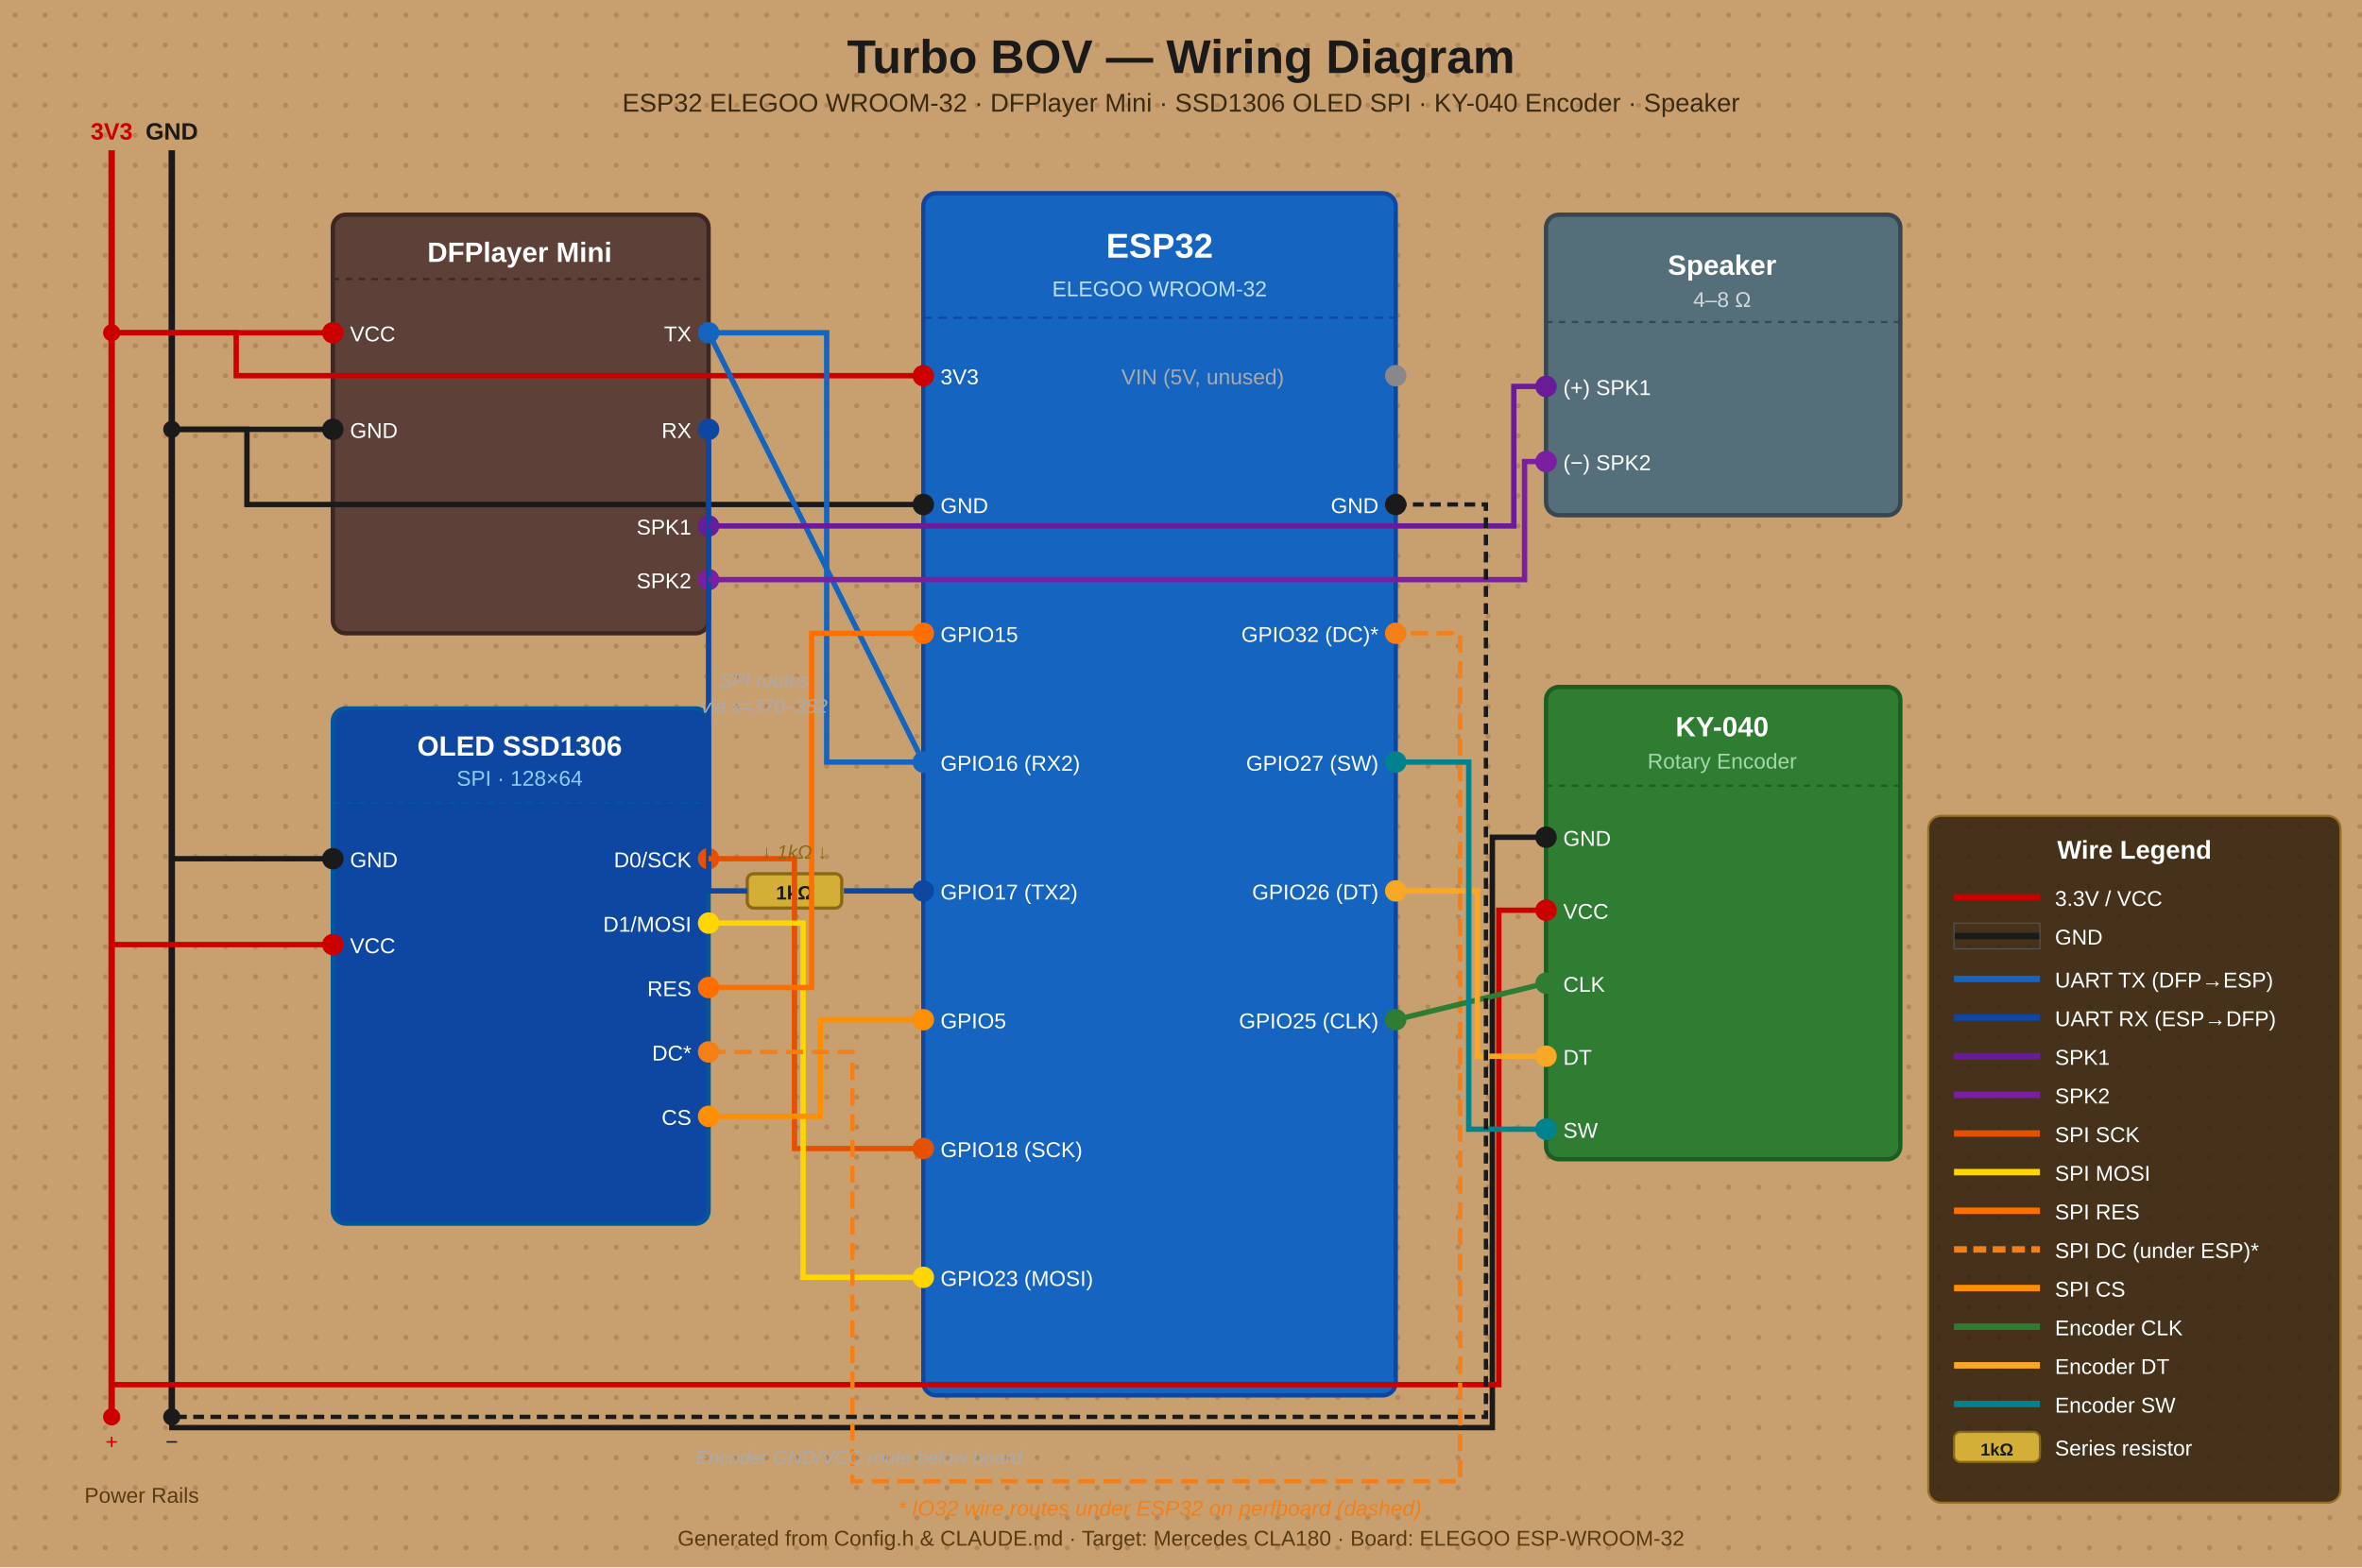
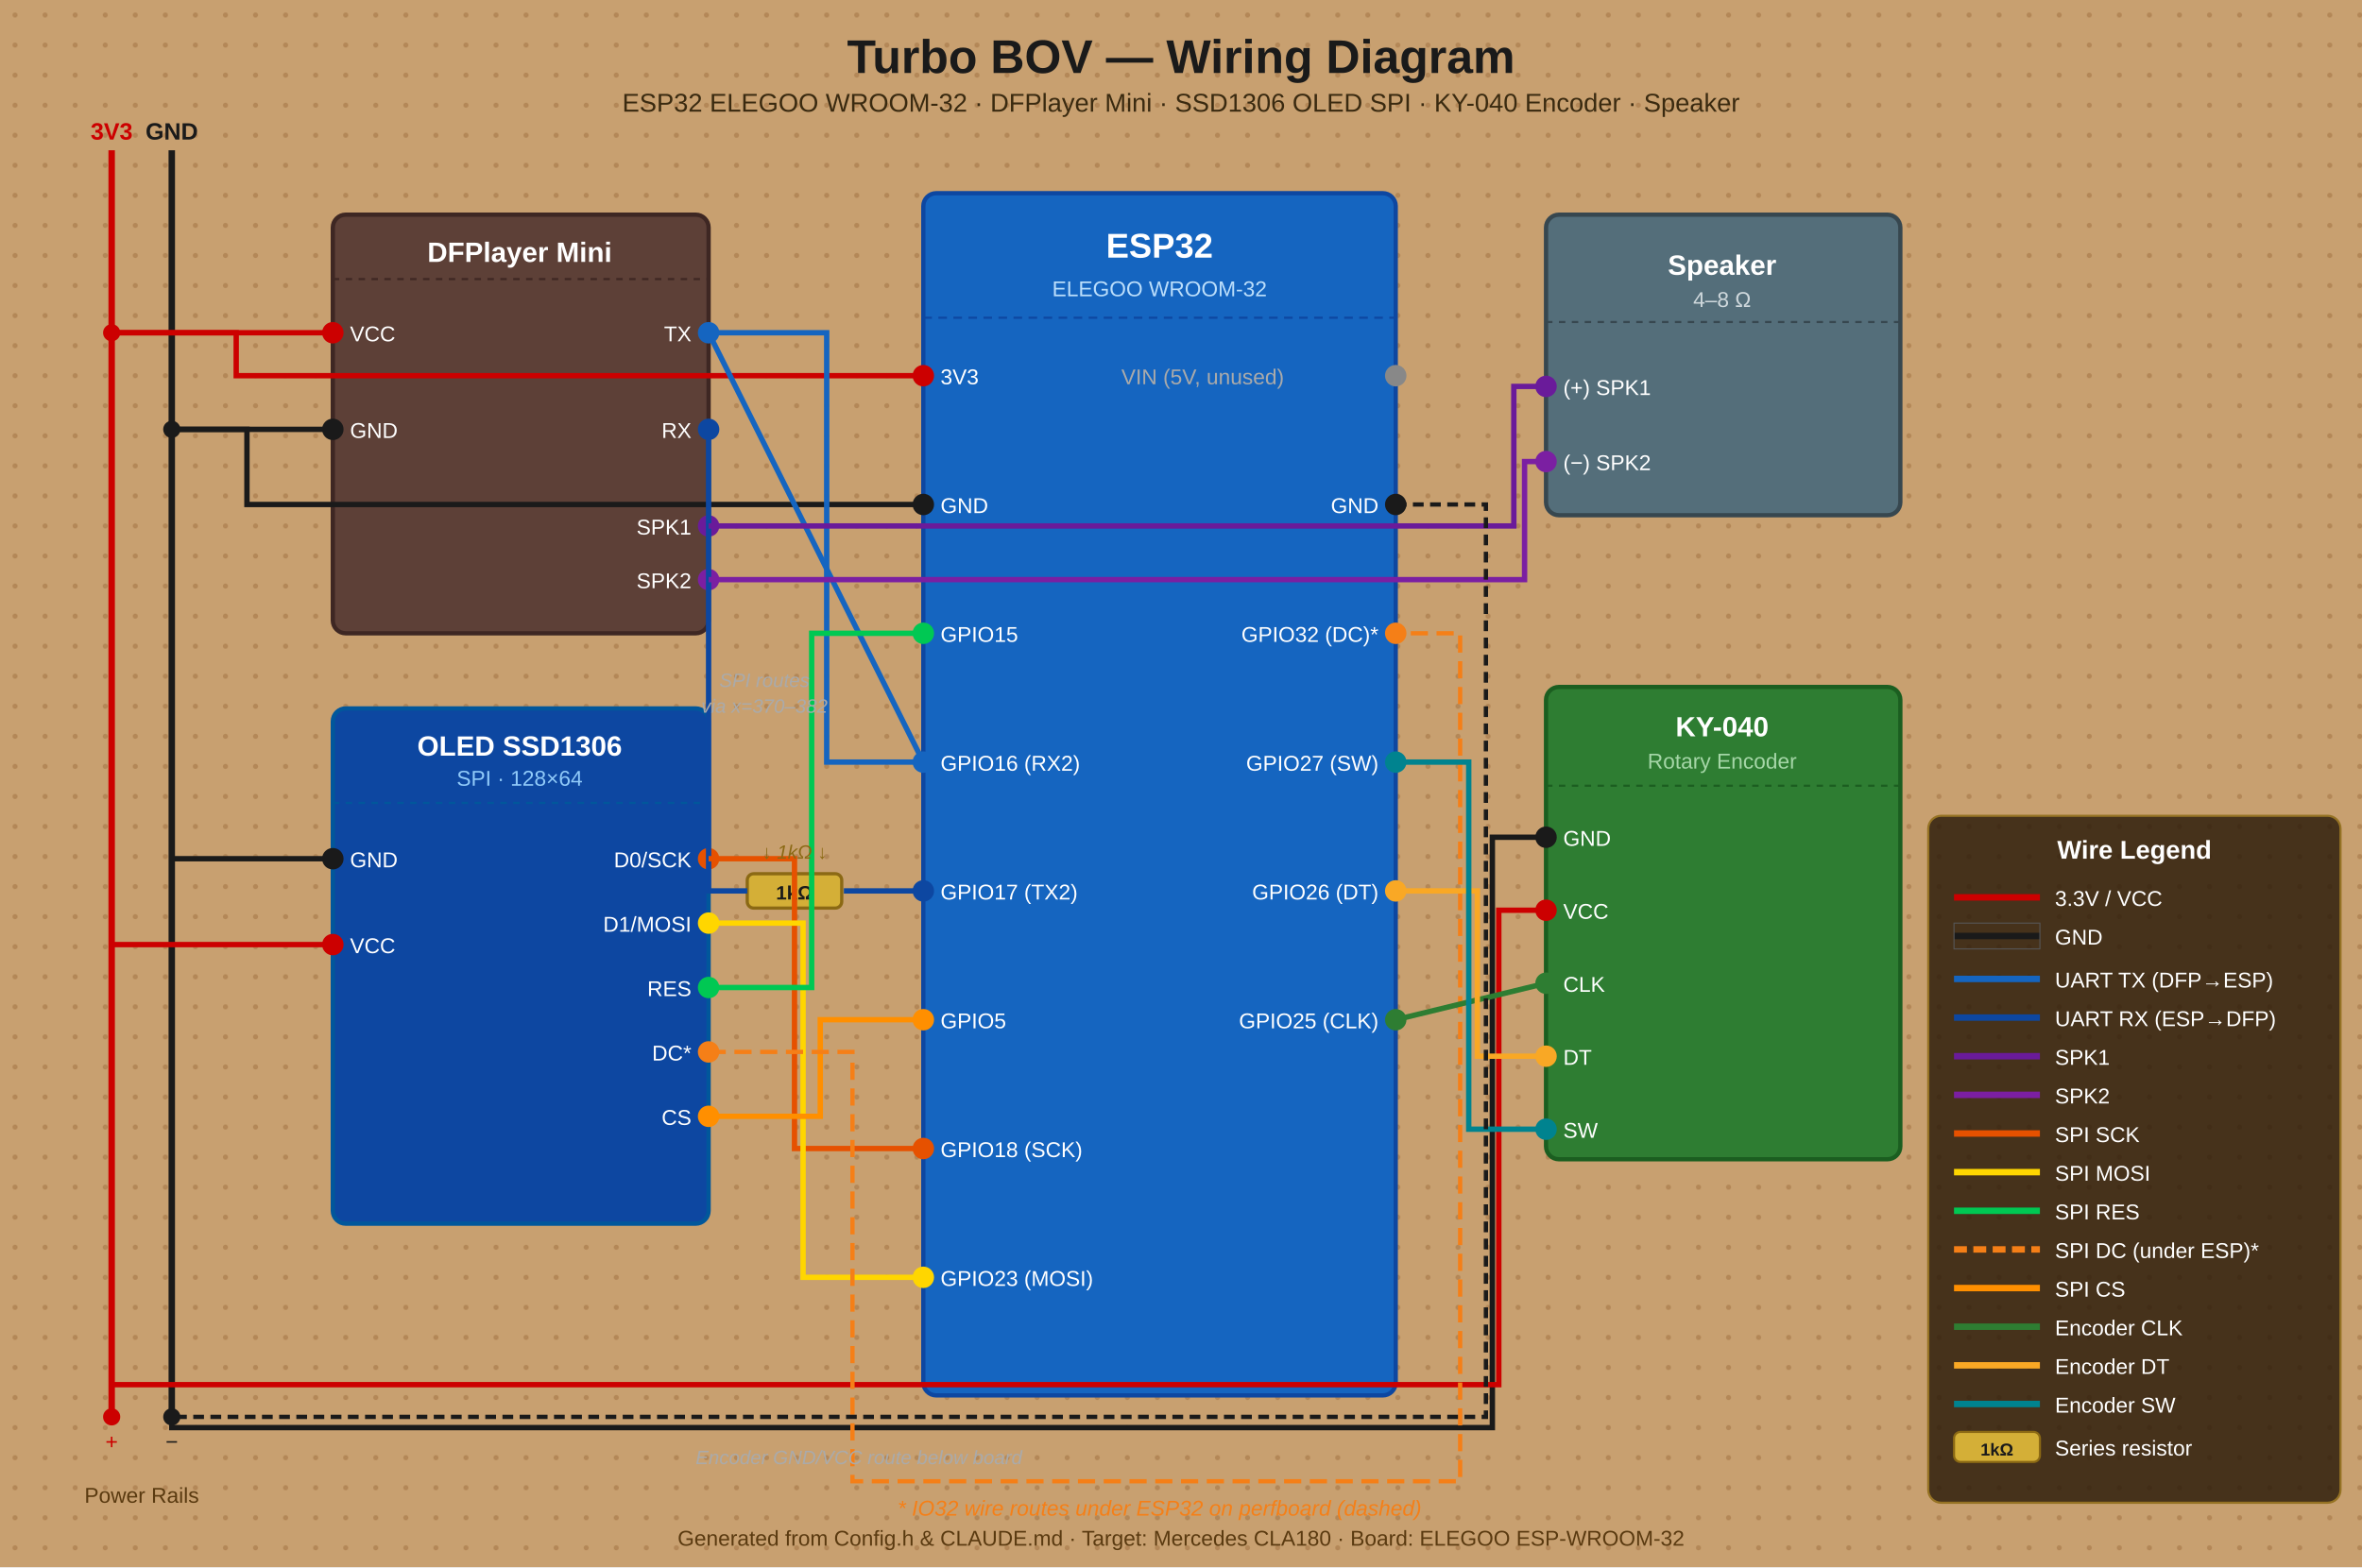
<svg xmlns="http://www.w3.org/2000/svg" viewBox="0 0 1100 730" width="1100" height="730" font-family="Arial, sans-serif">
  <rect width="1100" height="730" fill="#C8A070" />
  <defs>
    <pattern id="dots" x="0" y="0" width="14" height="14" patternUnits="userSpaceOnUse">
      <circle cx="7" cy="7" r="1.2" fill="#A07040" opacity="0.5" />
    </pattern>
  </defs>
  <rect width="1100" height="730" fill="url(#dots)" />
  <text x="550" y="34" text-anchor="middle" font-size="22" font-weight="bold" fill="#1A1A1A">Turbo BOV — Wiring Diagram</text>
  <text x="550" y="52" text-anchor="middle" font-size="12" fill="#3A2A10">ESP32 ELEGOO WROOM-32 · DFPlayer Mini · SSD1306 OLED SPI · KY-040 Encoder · Speaker</text>
  <line x1="52" y1="70" x2="52" y2="660" stroke="#CC0000" stroke-width="3" />
  <text x="52" y="65" text-anchor="middle" font-size="11" font-weight="bold" fill="#CC0000">3V3</text>
  <text x="52" y="675" text-anchor="middle" font-size="10" fill="#CC0000">+</text>
  <line x1="80" y1="70" x2="80" y2="660" stroke="#1A1A1A" stroke-width="3" />
  <text x="80" y="65" text-anchor="middle" font-size="11" font-weight="bold" fill="#1A1A1A">GND</text>
  <text x="80" y="675" text-anchor="middle" font-size="10" fill="#1A1A1A">−</text>
  <text x="66" y="700" text-anchor="middle" font-size="10" fill="#5A3A10">Power Rails</text>
  <rect x="430" y="90" width="220" height="560" rx="6" fill="#1565C0" stroke="#0D47A1" stroke-width="2" />
  <text x="540" y="120" text-anchor="middle" font-size="16" font-weight="bold" fill="white">ESP32</text>
  <text x="540" y="138" text-anchor="middle" font-size="10" fill="#BBDEFB">ELEGOO WROOM-32</text>
  <line x1="430" y1="148" x2="650" y2="148" stroke="#0D47A1" stroke-width="1" stroke-dasharray="4,3" />
  <circle cx="430" cy="175" r="5" fill="#CC0000" />
  <text x="438" y="179" font-size="10" fill="white">3V3</text>
  <circle cx="430" cy="235" r="5" fill="#1A1A1A" />
  <text x="438" y="239" font-size="10" fill="white">GND</text>
-   <circle cx="430" cy="295" r="5" fill="#FF6F00" />
+   <circle cx="430" cy="295" r="5" fill="#00C853" />
  <text x="438" y="299" font-size="10" fill="white">GPIO15</text>
  <circle cx="430" cy="355" r="5" fill="#1565C0" />
  <text x="438" y="359" font-size="10" fill="white">GPIO16 (RX2)</text>
  <circle cx="430" cy="415" r="5" fill="#0D47A1" />
  <text x="438" y="419" font-size="10" fill="white">GPIO17 (TX2)</text>
  <circle cx="430" cy="475" r="5" fill="#FF8F00" />
  <text x="438" y="479" font-size="10" fill="white">GPIO5</text>
  <circle cx="430" cy="535" r="5" fill="#E65100" />
  <text x="438" y="539" font-size="10" fill="white">GPIO18 (SCK)</text>
  <circle cx="430" cy="595" r="5" fill="#FFD600" />
  <text x="438" y="599" font-size="10" fill="white">GPIO23 (MOSI)</text>
  <circle cx="650" cy="175" r="5" fill="#888888" />
  <text x="598" y="179" font-size="10" fill="#AAAAAA" text-anchor="end">VIN (5V, unused)</text>
  <circle cx="650" cy="235" r="5" fill="#1A1A1A" />
  <text x="642" y="239" font-size="10" fill="white" text-anchor="end">GND</text>
  <circle cx="650" cy="295" r="5" fill="#F57F17" />
  <text x="642" y="299" font-size="10" fill="white" text-anchor="end">GPIO32 (DC)*</text>
  <circle cx="650" cy="355" r="5" fill="#00838F" />
  <text x="642" y="359" font-size="10" fill="white" text-anchor="end">GPIO27 (SW)</text>
  <circle cx="650" cy="415" r="5" fill="#F9A825" />
  <text x="642" y="419" font-size="10" fill="white" text-anchor="end">GPIO26 (DT)</text>
  <circle cx="650" cy="475" r="5" fill="#2E7D32" />
  <text x="642" y="479" font-size="10" fill="white" text-anchor="end">GPIO25 (CLK)</text>
  <rect x="155" y="100" width="175" height="195" rx="6" fill="#5D4037" stroke="#3E2723" stroke-width="2" />
  <text x="242" y="122" text-anchor="middle" font-size="13" font-weight="bold" fill="white">DFPlayer Mini</text>
  <line x1="155" y1="130" x2="330" y2="130" stroke="#3E2723" stroke-width="1" stroke-dasharray="3,3" />
  <circle cx="155" cy="155" r="5" fill="#CC0000" />
  <text x="163" y="159" font-size="10" fill="white">VCC</text>
  <circle cx="155" cy="200" r="5" fill="#1A1A1A" />
  <text x="163" y="204" font-size="10" fill="white">GND</text>
  <circle cx="330" cy="155" r="5" fill="#1565C0" />
  <text x="322" y="159" font-size="10" fill="white" text-anchor="end">TX</text>
  <circle cx="330" cy="200" r="5" fill="#0D47A1" />
  <text x="322" y="204" font-size="10" fill="white" text-anchor="end">RX</text>
  <circle cx="330" cy="245" r="5" fill="#6A1B9A" />
  <text x="322" y="249" font-size="10" fill="white" text-anchor="end">SPK1</text>
  <circle cx="330" cy="270" r="5" fill="#7B1FA2" />
  <text x="322" y="274" font-size="10" fill="white" text-anchor="end">SPK2</text>
  <rect x="155" y="330" width="175" height="240" rx="6" fill="#0D47A1" stroke="#01579B" stroke-width="2" />
  <text x="242" y="352" text-anchor="middle" font-size="13" font-weight="bold" fill="white">OLED SSD1306</text>
  <text x="242" y="366" text-anchor="middle" font-size="10" fill="#90CAF9">SPI · 128×64</text>
  <line x1="155" y1="374" x2="330" y2="374" stroke="#01579B" stroke-width="1" stroke-dasharray="3,3" />
  <circle cx="155" cy="400" r="5" fill="#1A1A1A" />
  <text x="163" y="404" font-size="10" fill="white">GND</text>
  <circle cx="155" cy="440" r="5" fill="#CC0000" />
  <text x="163" y="444" font-size="10" fill="white">VCC</text>
  <circle cx="330" cy="400" r="5" fill="#E65100" />
  <text x="322" y="404" font-size="10" fill="white" text-anchor="end">D0/SCK</text>
  <circle cx="330" cy="430" r="5" fill="#FFD600" />
  <text x="322" y="434" font-size="10" fill="white" text-anchor="end">D1/MOSI</text>
-   <circle cx="330" cy="460" r="5" fill="#FF6F00" />
+   <circle cx="330" cy="460" r="5" fill="#00C853" />
  <text x="322" y="464" font-size="10" fill="white" text-anchor="end">RES</text>
  <circle cx="330" cy="490" r="5" fill="#F57F17" />
  <text x="322" y="494" font-size="10" fill="white" text-anchor="end">DC*</text>
  <circle cx="330" cy="520" r="5" fill="#FF8F00" />
  <text x="322" y="524" font-size="10" fill="white" text-anchor="end">CS</text>
  <rect x="720" y="320" width="165" height="220" rx="6" fill="#2E7D32" stroke="#1B5E20" stroke-width="2" />
  <text x="802" y="343" text-anchor="middle" font-size="13" font-weight="bold" fill="white">KY-040</text>
  <text x="802" y="358" text-anchor="middle" font-size="10" fill="#A5D6A7">Rotary Encoder</text>
  <line x1="720" y1="366" x2="885" y2="366" stroke="#1B5E20" stroke-width="1" stroke-dasharray="3,3" />
  <circle cx="720" cy="390" r="5" fill="#1A1A1A" />
  <text x="728" y="394" font-size="10" fill="white">GND</text>
  <circle cx="720" cy="424" r="5" fill="#CC0000" />
  <text x="728" y="428" font-size="10" fill="white">VCC</text>
  <circle cx="720" cy="458" r="5" fill="#2E7D32" />
  <text x="728" y="462" font-size="10" fill="white">CLK</text>
  <circle cx="720" cy="492" r="5" fill="#F9A825" />
  <text x="728" y="496" font-size="10" fill="white">DT</text>
  <circle cx="720" cy="526" r="5" fill="#00838F" />
  <text x="728" y="530" font-size="10" fill="white">SW</text>
  <rect x="720" y="100" width="165" height="140" rx="6" fill="#546E7A" stroke="#37474F" stroke-width="2" />
  <text x="802" y="128" text-anchor="middle" font-size="13" font-weight="bold" fill="white">Speaker</text>
  <text x="802" y="143" text-anchor="middle" font-size="10" fill="#CFD8DC">4–8 Ω</text>
  <line x1="720" y1="150" x2="885" y2="150" stroke="#37474F" stroke-width="1" stroke-dasharray="3,3" />
  <circle cx="720" cy="180" r="5" fill="#6A1B9A" />
  <text x="728" y="184" font-size="10" fill="white">(+) SPK1</text>
  <circle cx="720" cy="215" r="5" fill="#7B1FA2" />
  <text x="728" y="219" font-size="10" fill="white">(−) SPK2</text>
  <line x1="52" y1="155" x2="155" y2="155" stroke="#CC0000" stroke-width="2.5" />
  <line x1="80" y1="200" x2="155" y2="200" stroke="#1A1A1A" stroke-width="2.5" />
  <line x1="80" y1="400" x2="155" y2="400" stroke="#1A1A1A" stroke-width="2.5" />
  <line x1="52" y1="440" x2="155" y2="440" stroke="#CC0000" stroke-width="2.5" />
  <polyline points="430,175 110,175 110,155 52,155" stroke="#CC0000" stroke-width="2.5" fill="none" />
  <circle cx="52" cy="155" r="4" fill="#CC0000" />
  <polyline points="430,235 115,235 115,200 80,200" stroke="#1A1A1A" stroke-width="2.5" fill="none" />
  <circle cx="80" cy="200" r="4" fill="#1A1A1A" />
  <polyline points="720,390 695,390 695,665 80,665 80,660" stroke="#1A1A1A" stroke-width="2.5" fill="none" />
  <circle cx="80" cy="660" r="4" fill="#1A1A1A" />
  <polyline points="720,424 698,424 698,645 52,645 52,660" stroke="#CC0000" stroke-width="2.5" fill="none" />
  <circle cx="52" cy="660" r="4" fill="#CC0000" />
  <line x1="330" y1="155" x2="430" y2="355" stroke="#1565C0" stroke-width="2.5" />
  <polyline points="330,155 385,155 385,355 430,355" stroke="#1565C0" stroke-width="2.5" fill="none" />
  <line x1="430" y1="415" x2="393" y2="415" stroke="#0D47A1" stroke-width="2.5" />
  <rect x="348" y="407" width="44" height="16" rx="3" fill="#D4AF37" stroke="#8B6914" stroke-width="1.5" />
  <text x="370" y="419" text-anchor="middle" font-size="9" font-weight="bold" fill="#1A1A1A">1kΩ</text>
  <polyline points="348,415 330,415 330,200" stroke="#0D47A1" stroke-width="2.5" fill="none" />
  <polyline points="330,245 705,245 705,180 720,180" stroke="#6A1B9A" stroke-width="2.5" fill="none" />
  <polyline points="330,270 710,270 710,215 720,215" stroke="#7B1FA2" stroke-width="2.5" fill="none" />
  <polyline points="330,400 370,400 370,535 430,535" stroke="#E65100" stroke-width="2.5" fill="none" />
  <polyline points="330,430 374,430 374,595 430,595" stroke="#FFD600" stroke-width="2.5" fill="none" />
-   <polyline points="330,460 378,460 378,295 430,295" stroke="#FF6F00" stroke-width="2.5" fill="none" />
+   <polyline points="330,460 378,460 378,295 430,295" stroke="#00C853" stroke-width="2.5" fill="none" />
  <polyline points="330,520 382,520 382,475 430,475" stroke="#FF8F00" stroke-width="2.5" fill="none" />
  <polyline points="330,490 397,490 397,690 680,690 680,295 650,295" stroke="#F57F17" stroke-width="2" stroke-dasharray="8,4" fill="none" />
  <text x="540" y="706" text-anchor="middle" font-size="10" fill="#F57F17" font-style="italic">* IO32 wire routes under ESP32 on perfboard (dashed)</text>
  <line x1="720" y1="458" x2="650" y2="475" stroke="#2E7D32" stroke-width="2.5" />
  <polyline points="720,492 688,492 688,415 650,415" stroke="#F9A825" stroke-width="2.5" fill="none" />
  <polyline points="720,526 684,526 684,355 650,355" stroke="#00838F" stroke-width="2.5" fill="none" />
  <polyline points="650,235 692,235 692,660 80,660" stroke="#1A1A1A" stroke-width="2" stroke-dasharray="5,3" fill="none" />
  <rect x="898" y="380" width="192" height="320" rx="6" fill="#2A1A08" opacity="0.82" stroke="#8B6914" stroke-width="1" />
  <text x="994" y="400" text-anchor="middle" font-size="12" font-weight="bold" fill="white">Wire Legend</text>
  <line x1="910" y1="418" x2="950" y2="418" stroke="#CC0000" stroke-width="3" />
  <text x="957" y="422" font-size="10" fill="white">3.3V / VCC</text>
  <line x1="910" y1="436" x2="950" y2="436" stroke="#1A1A1A" stroke-width="3" />
  <rect x="910" y="430" width="40" height="12" fill="none" stroke="#555" stroke-width="0.5" />
  <text x="957" y="440" font-size="10" fill="white">GND</text>
  <line x1="910" y1="456" x2="950" y2="456" stroke="#1565C0" stroke-width="3" />
  <text x="957" y="460" font-size="10" fill="white">UART TX (DFP→ESP)</text>
  <line x1="910" y1="474" x2="950" y2="474" stroke="#0D47A1" stroke-width="3" />
  <text x="957" y="478" font-size="10" fill="white">UART RX (ESP→DFP)</text>
  <line x1="910" y1="492" x2="950" y2="492" stroke="#6A1B9A" stroke-width="3" />
  <text x="957" y="496" font-size="10" fill="white">SPK1</text>
  <line x1="910" y1="510" x2="950" y2="510" stroke="#7B1FA2" stroke-width="3" />
  <text x="957" y="514" font-size="10" fill="white">SPK2</text>
  <line x1="910" y1="528" x2="950" y2="528" stroke="#E65100" stroke-width="3" />
  <text x="957" y="532" font-size="10" fill="white">SPI SCK</text>
  <line x1="910" y1="546" x2="950" y2="546" stroke="#FFD600" stroke-width="3" />
  <text x="957" y="550" font-size="10" fill="white">SPI MOSI</text>
-   <line x1="910" y1="564" x2="950" y2="564" stroke="#FF6F00" stroke-width="3" />
+   <line x1="910" y1="564" x2="950" y2="564" stroke="#00C853" stroke-width="3" />
  <text x="957" y="568" font-size="10" fill="white">SPI RES</text>
  <line x1="910" y1="582" x2="950" y2="582" stroke="#F57F17" stroke-width="3" stroke-dasharray="6,3" />
  <text x="957" y="586" font-size="10" fill="white">SPI DC (under ESP)*</text>
  <line x1="910" y1="600" x2="950" y2="600" stroke="#FF8F00" stroke-width="3" />
  <text x="957" y="604" font-size="10" fill="white">SPI CS</text>
  <line x1="910" y1="618" x2="950" y2="618" stroke="#2E7D32" stroke-width="3" />
  <text x="957" y="622" font-size="10" fill="white">Encoder CLK</text>
  <line x1="910" y1="636" x2="950" y2="636" stroke="#F9A825" stroke-width="3" />
  <text x="957" y="640" font-size="10" fill="white">Encoder DT</text>
  <line x1="910" y1="654" x2="950" y2="654" stroke="#00838F" stroke-width="3" />
  <text x="957" y="658" font-size="10" fill="white">Encoder SW</text>
  <rect x="910" y="667" width="40" height="14" rx="3" fill="#D4AF37" stroke="#8B6914" stroke-width="1" />
  <text x="930" y="678" text-anchor="middle" font-size="8" font-weight="bold" fill="#1A1A1A">1kΩ</text>
  <text x="957" y="678" font-size="10" fill="white">Series resistor</text>
  <text x="370" y="400" text-anchor="middle" font-size="9" fill="#8B6914" font-style="italic">↓ 1kΩ ↓</text>
  <text x="356" y="320" text-anchor="middle" font-size="9" fill="#AAAAAA" font-style="italic">SPI routes</text>
  <text x="356" y="332" text-anchor="middle" font-size="9" fill="#AAAAAA" font-style="italic">via x=370–382</text>
  <text x="400" y="682" text-anchor="middle" font-size="9" fill="#AAAAAA" font-style="italic">Encoder GND/VCC route below board</text>
  <text x="550" y="720" text-anchor="middle" font-size="10" fill="#5A3A10">Generated from Config.h &amp; CLAUDE.md · Target: Mercedes CLA180 · Board: ELEGOO ESP-WROOM-32</text>
</svg>
